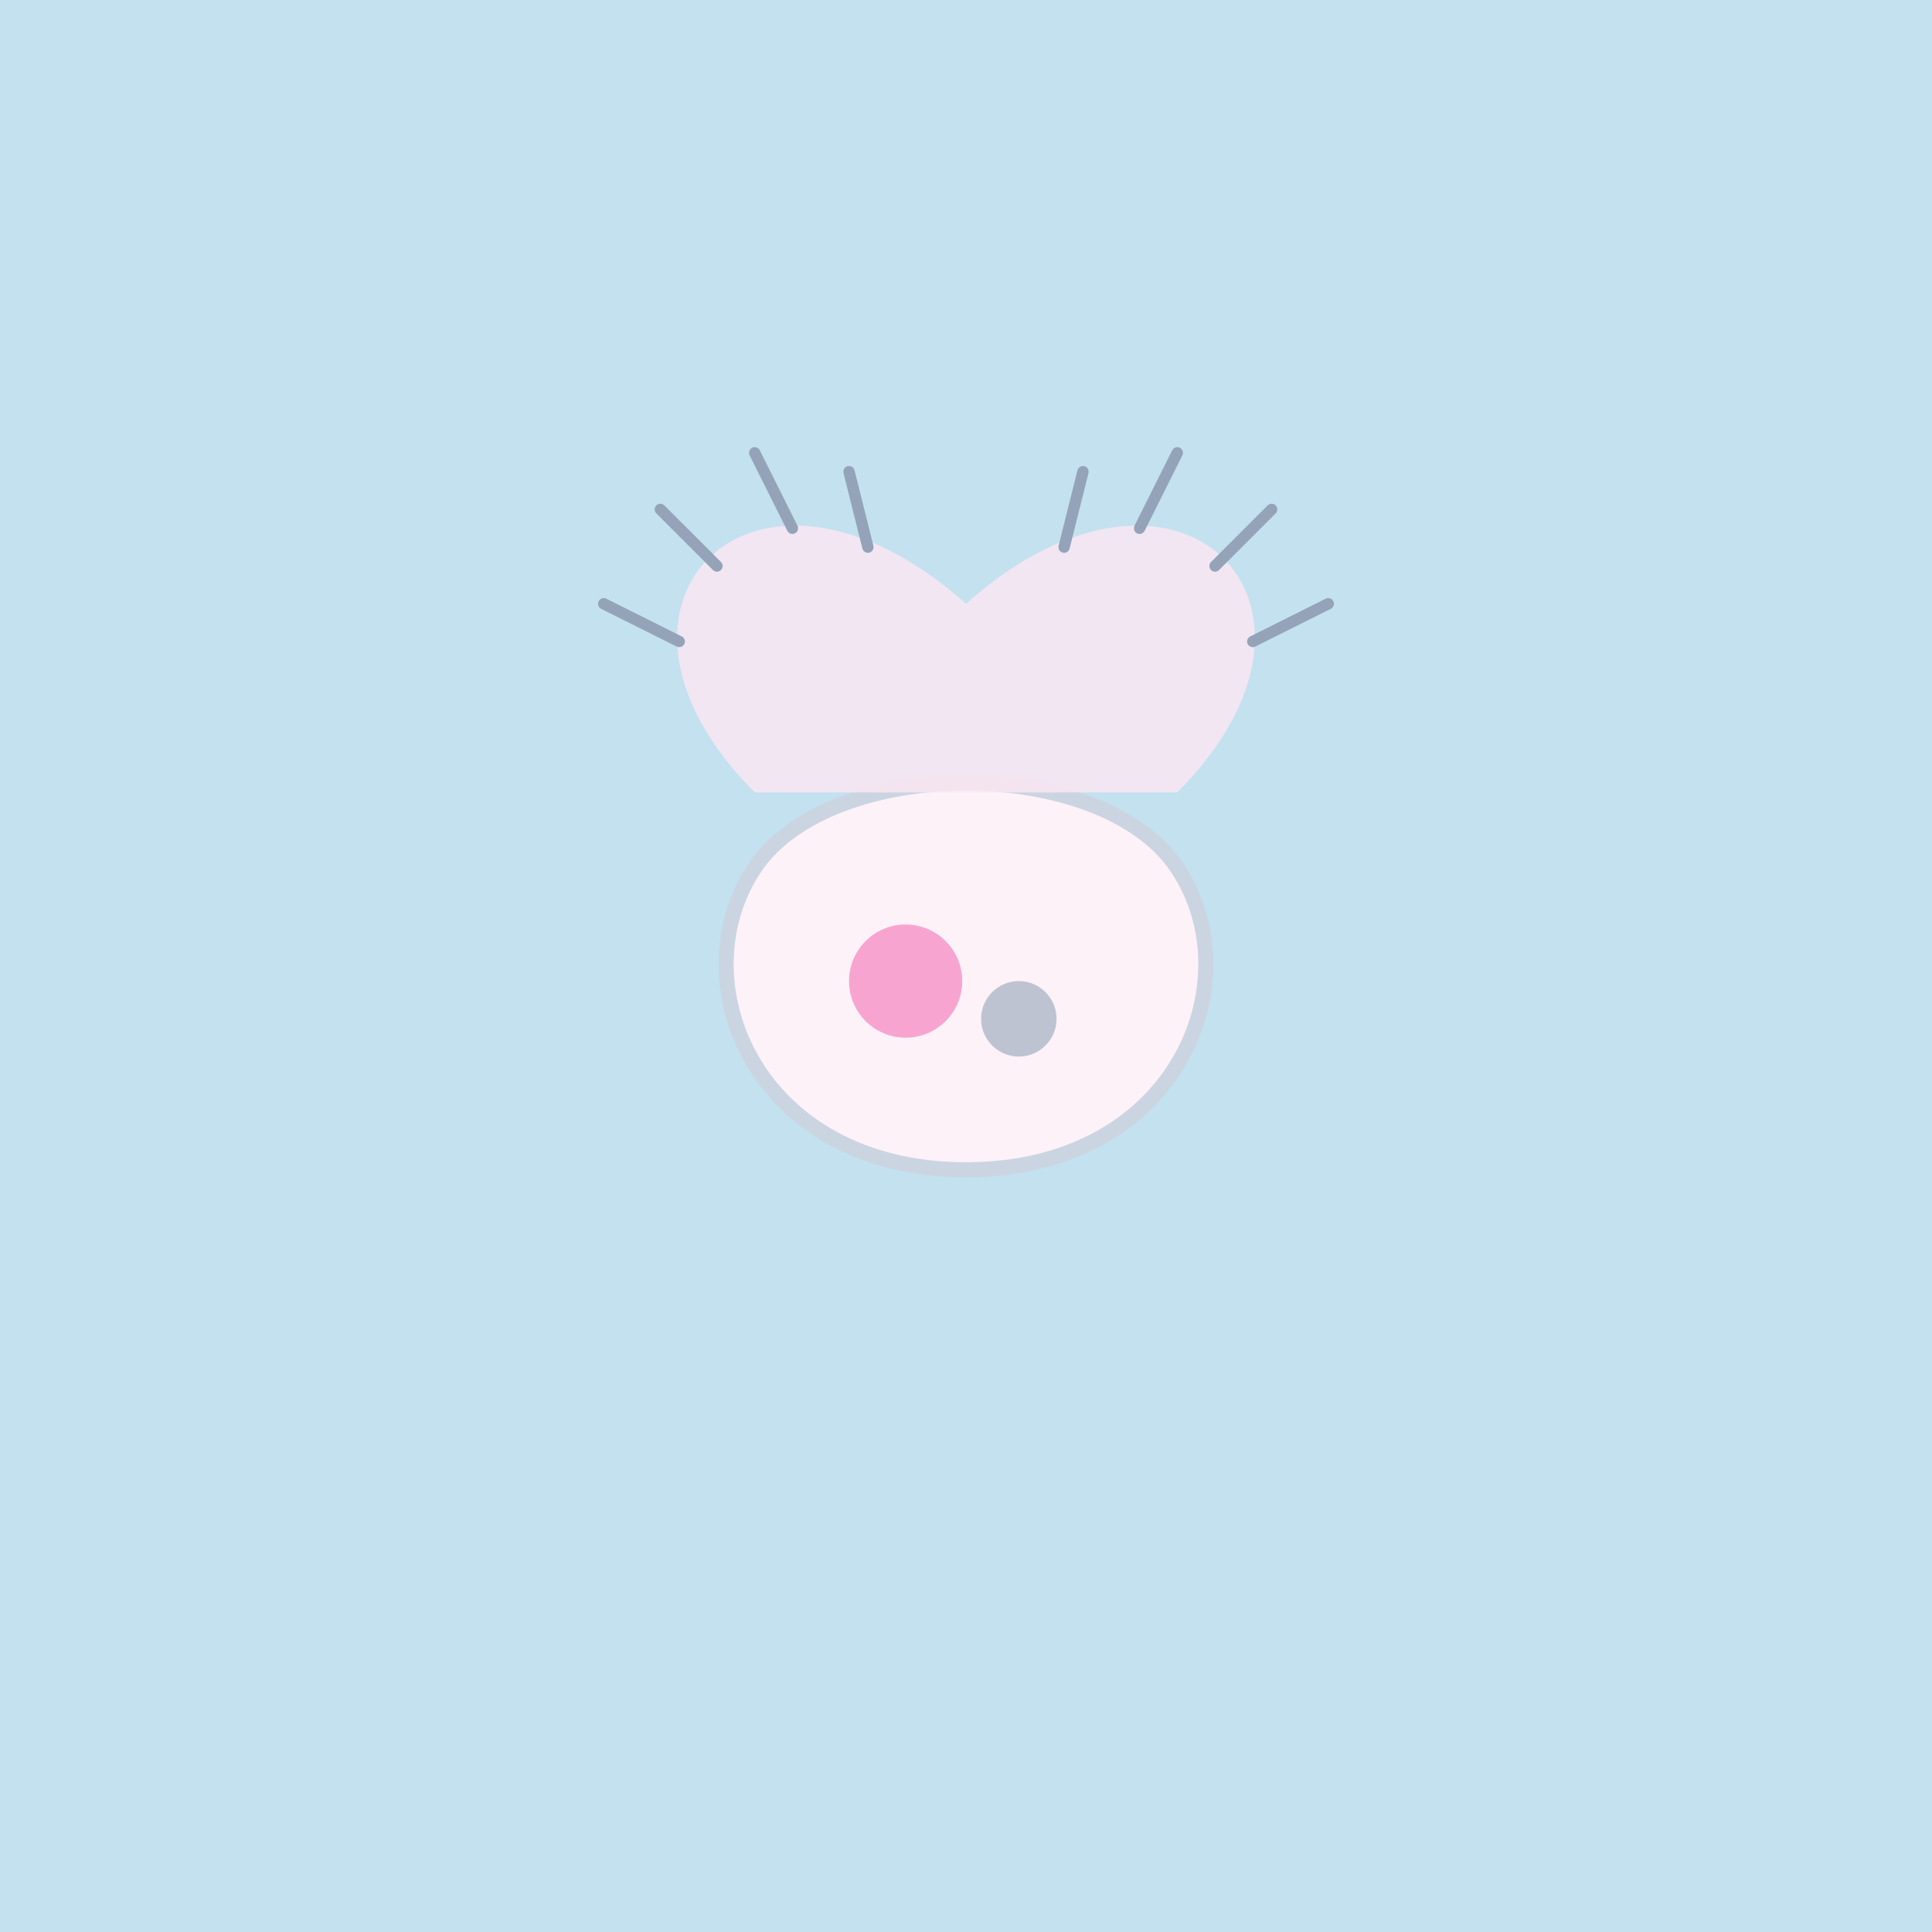
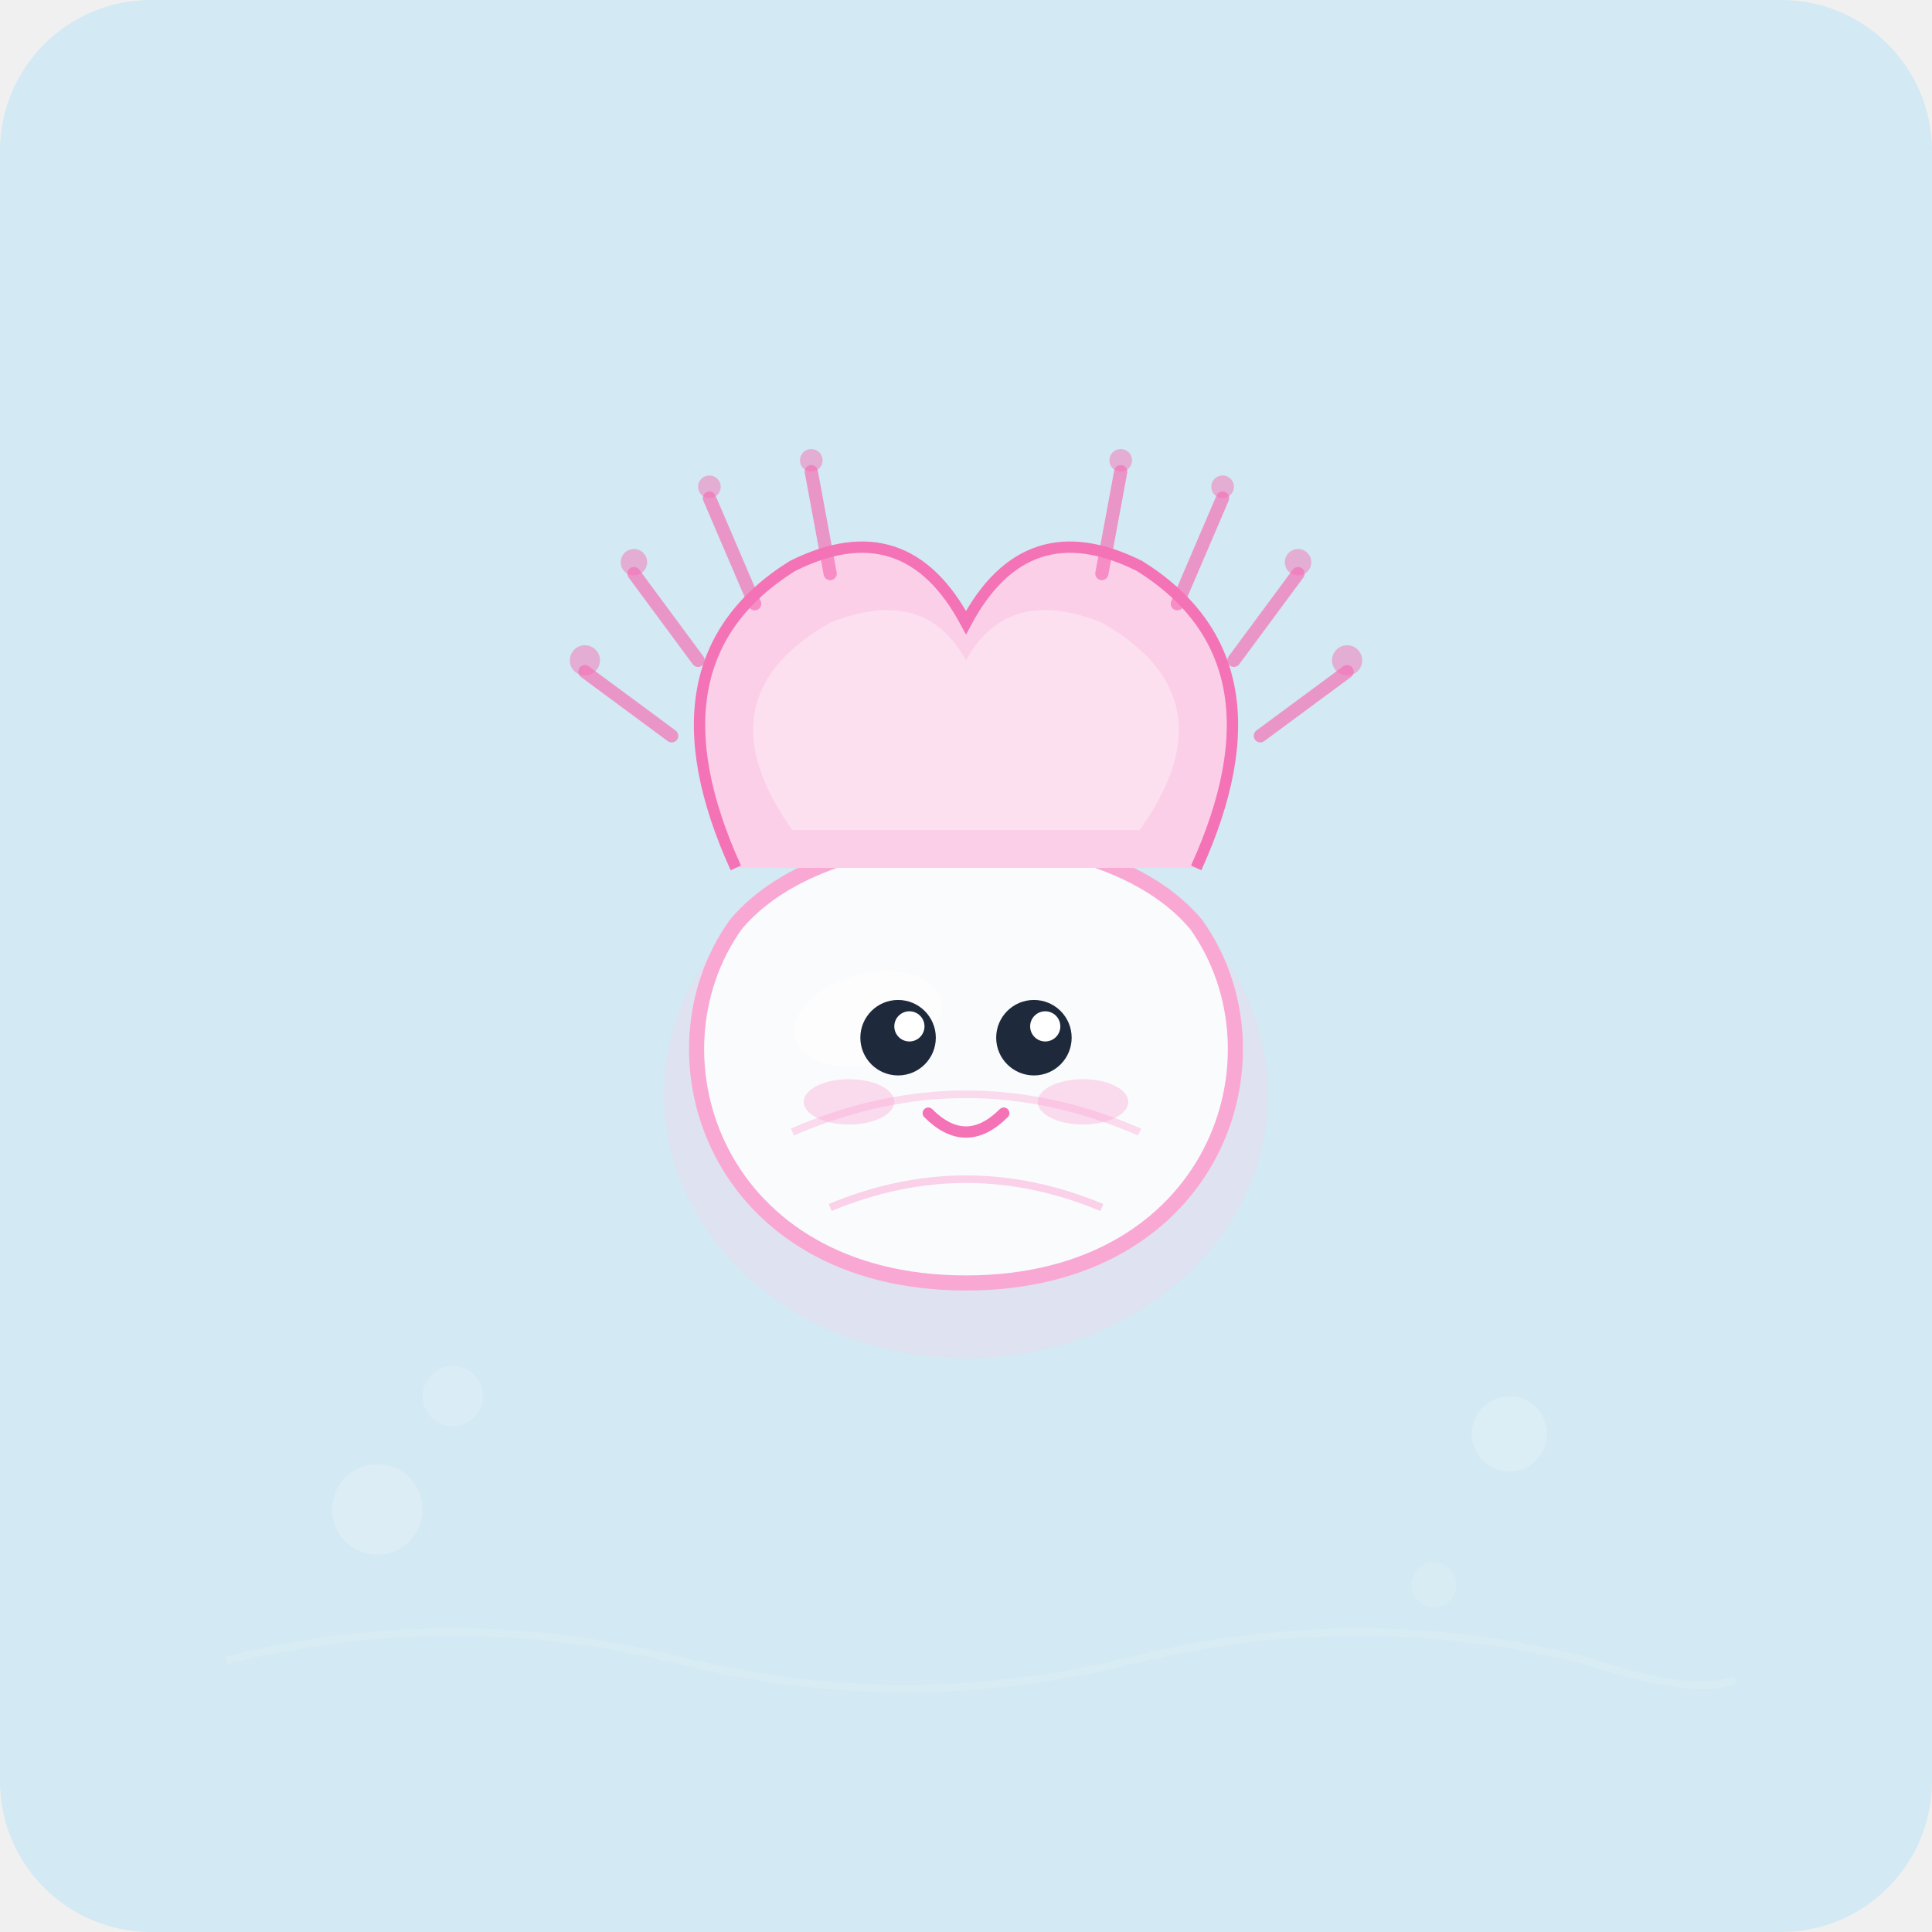
<svg xmlns="http://www.w3.org/2000/svg" viewBox="0 0 512 512">
-   <path d="M0 0 L512 0 L512 512 L0 512 Z" fill="#0EA5E9" opacity="0.2" />
-   <g transform="translate(0, 10)">
-     <path d="M256 300 C200 300, 180 250, 200 220 C220 190, 292 190, 312 220 C332 250, 312 300, 256 300 Z" fill="#FDF2F8" stroke="#CBD5E1" stroke-width="4" />
-     <path d="M200 200 C150 150, 200 100, 256 150 C312 100, 362 150, 312 200" fill="#FCE7F3" opacity="0.8" />
-     <g stroke="#94A3B8" stroke-width="3" stroke-linecap="round">
-       <line x1="180" y1="160" x2="160" y2="150" />
-       <line x1="190" y1="140" x2="175" y2="125" />
-       <line x1="210" y1="130" x2="200" y2="110" />
-       <line x1="230" y1="135" x2="225" y2="115" />
-       <line x1="332" y1="160" x2="352" y2="150" />
-       <line x1="322" y1="140" x2="337" y2="125" />
-       <line x1="302" y1="130" x2="312" y2="110" />
-       <line x1="282" y1="135" x2="287" y2="115" />
+   <rect width="512" height="512" rx="40" fill="#7DD3FC" opacity="0.25" />
+   <circle cx="100" cy="400" r="12" fill="white" opacity="0.2" />
+   <circle cx="120" cy="370" r="8" fill="white" opacity="0.15" />
+   <circle cx="400" cy="380" r="10" fill="white" opacity="0.18" />
+   <circle cx="380" cy="420" r="6" fill="white" opacity="0.12" />
+   <path d="M60 440 Q120 425 180 440 Q240 455 300 440 Q360 425 420 440 Q450 450 460 445" stroke="white" stroke-width="2" fill="none" opacity="0.12" />
+   <g transform="translate(0, 20)">
+     <ellipse cx="256" cy="270" rx="80" ry="70" fill="#FBCFE8" opacity="0.3" />
+     <path d="M256 320 C190 320, 170 260, 195 225 C220 195, 292 195, 317 225 C342 260, 322 320, 256 320 Z" fill="white" opacity="0.85" />
+     <path d="M256 320 C190 320, 170 260, 195 225 C220 195, 292 195, 317 225 C342 260, 322 320, 256 320 Z" fill="none" stroke="#F9A8D4" stroke-width="4" />
+     <ellipse cx="230" cy="250" rx="20" ry="12" fill="white" opacity="0.5" transform="rotate(-15 230 250)" />
+     <path d="M220 300 Q256 285 292 300" stroke="#F9A8D4" stroke-width="2" fill="none" opacity="0.5" />
+     <path d="M210 280 Q256 260 302 280" stroke="#F9A8D4" stroke-width="2" fill="none" opacity="0.4" />
+     <path d="M195 210 Q170 155 210 130 Q240 115 256 145 Q272 115 302 130 Q342 155 317 210" fill="#FBCFE8" stroke="#F472B6" stroke-width="3" />
+     <path d="M210 200 Q185 165 220 145 Q245 135 256 155 Q267 135 292 145 Q327 165 302 200" fill="#FCE7F3" opacity="0.7" />
+     <g stroke="#F472B6" stroke-width="3.5" stroke-linecap="round" opacity="0.7">
+       <line x1="178" y1="175" x2="155" y2="158" />
+       <line x1="185" y1="155" x2="168" y2="132" />
+       <line x1="200" y1="140" x2="188" y2="112" />
+       <line x1="220" y1="132" x2="215" y2="105" />
+       <line x1="334" y1="175" x2="357" y2="158" />
+       <line x1="327" y1="155" x2="344" y2="132" />
+       <line x1="312" y1="140" x2="324" y2="112" />
+       <line x1="292" y1="132" x2="297" y2="105" />
    </g>
-     <circle cx="240" cy="250" r="15" fill="#F472B6" opacity="0.6" />
-     <circle cx="270" cy="260" r="10" fill="#94A3B8" opacity="0.6" />
+     <g fill="#F472B6" opacity="0.5">
+       <circle cx="155" cy="155" r="4" />
+       <circle cx="168" cy="129" r="3.5" />
+       <circle cx="188" cy="109" r="3" />
+       <circle cx="215" cy="102" r="3" />
+       <circle cx="357" cy="155" r="4" />
+       <circle cx="344" cy="129" r="3.5" />
+       <circle cx="324" cy="109" r="3" />
+       <circle cx="297" cy="102" r="3" />
+     </g>
+     <circle cx="238" cy="255" r="10" fill="#1E293B" />
+     <circle cx="274" cy="255" r="10" fill="#1E293B" />
+     <circle cx="241" cy="252" r="4" fill="white" />
+     <circle cx="277" cy="252" r="4" fill="white" />
+     <path d="M246 275 Q256 285 266 275" stroke="#F472B6" stroke-width="3" fill="none" stroke-linecap="round" />
+     <ellipse cx="225" cy="272" rx="12" ry="6" fill="#F9A8D4" opacity="0.4" />
+     <ellipse cx="287" cy="272" rx="12" ry="6" fill="#F9A8D4" opacity="0.4" />
  </g>
</svg>
